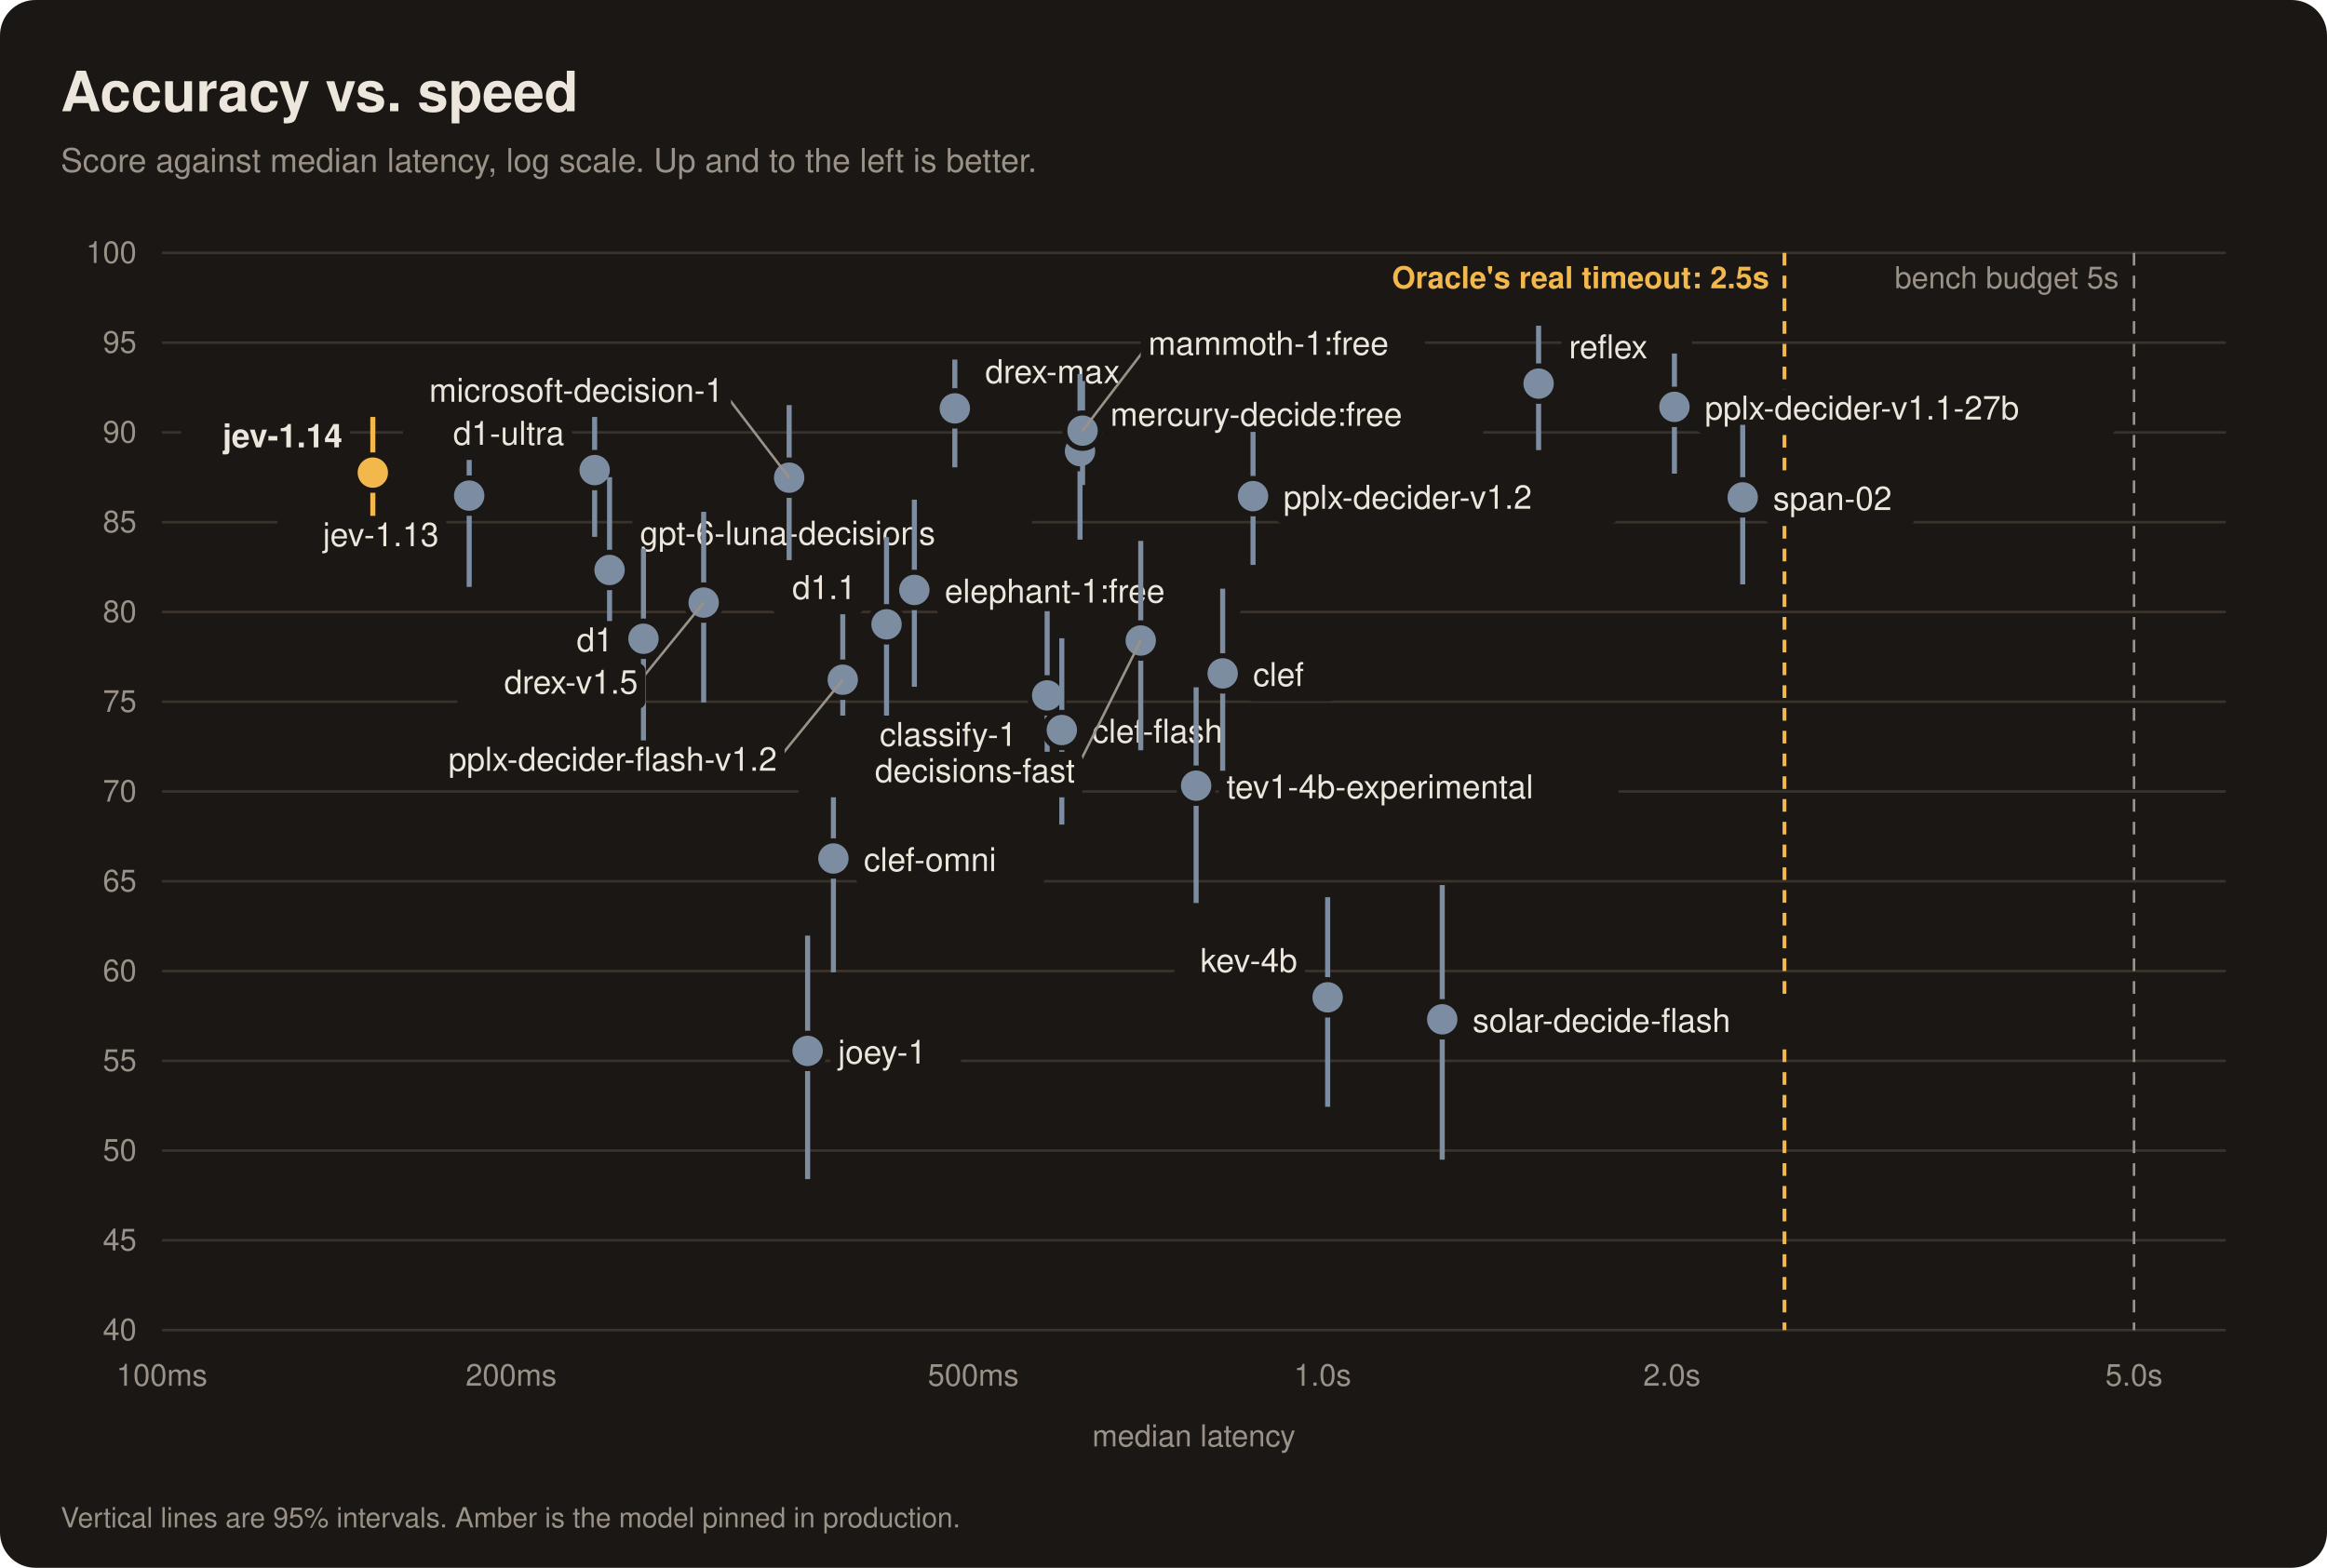
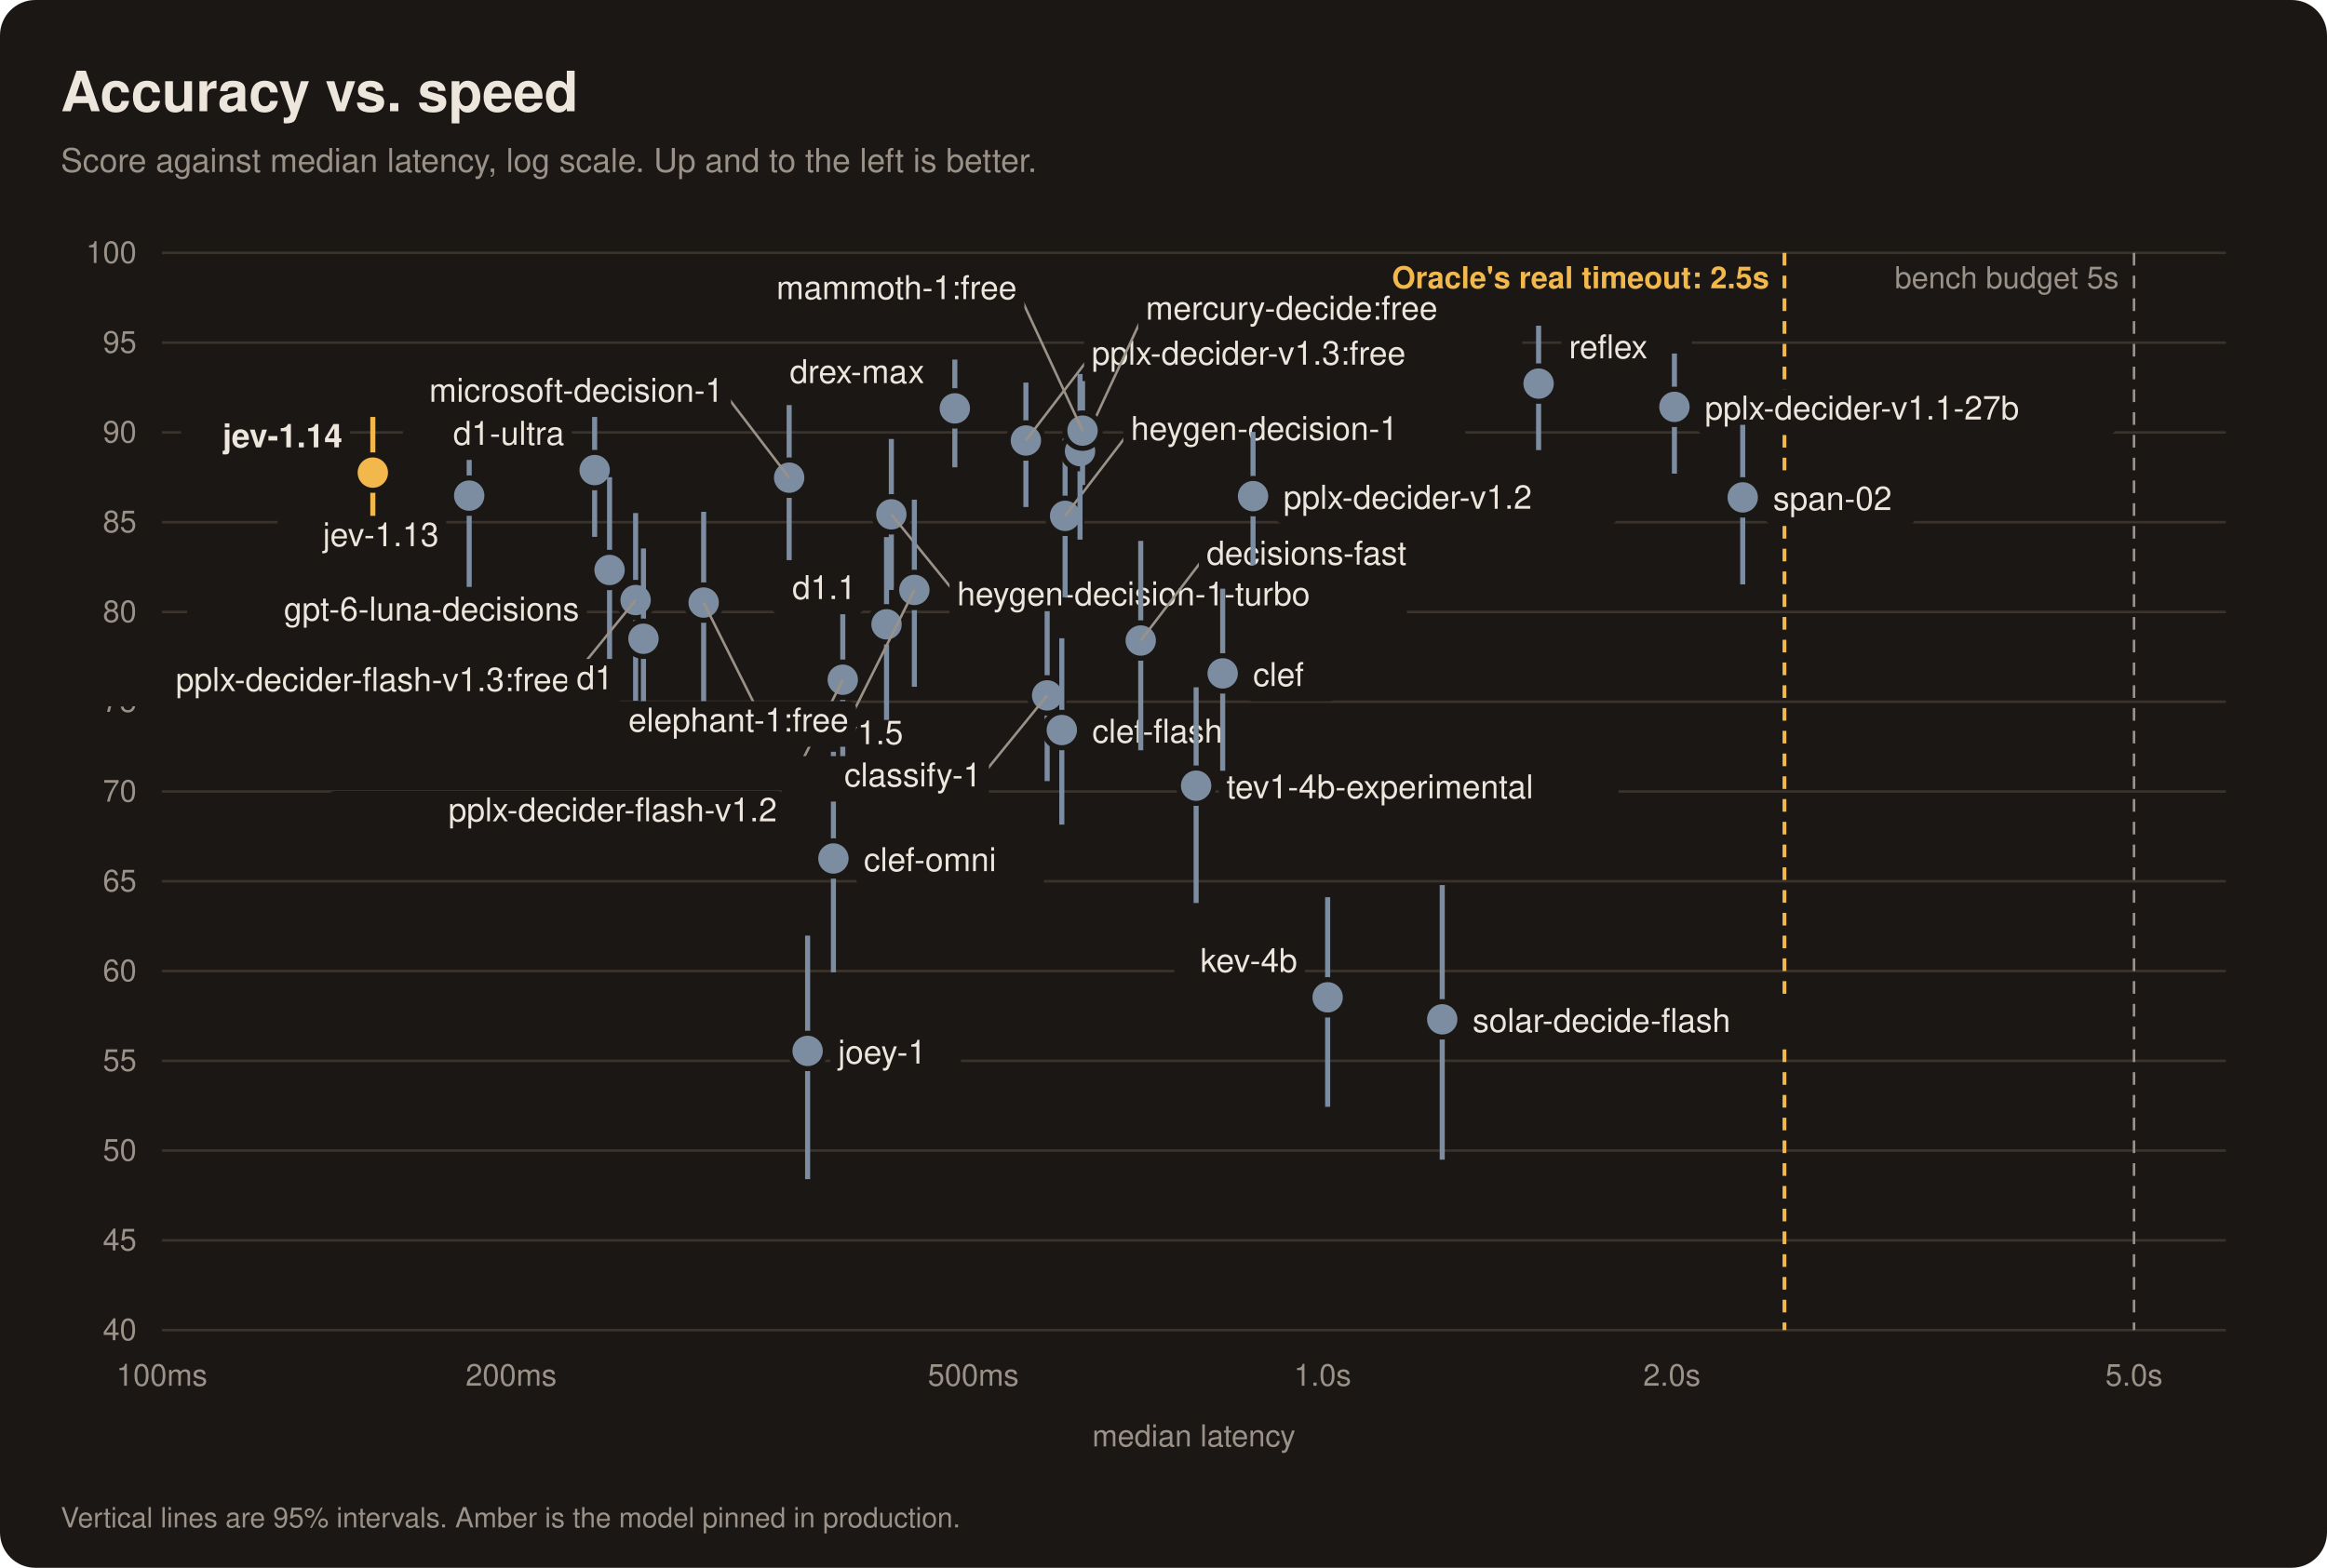
<svg xmlns="http://www.w3.org/2000/svg" viewBox="0 0 920 620" width="920" role="img" aria-label="Accuracy vs. speed" font-family="-apple-system,BlinkMacSystemFont,'Segoe UI',Helvetica,Arial,sans-serif">
  <rect width="920" height="620" rx="14" fill="#1b1714" />
  <text x="24.0" y="44.0" font-size="22" font-weight="700" fill="#ece6dd" text-anchor="start">Accuracy vs. speed</text>
  <text x="24.0" y="68.0" font-size="13" font-weight="400" fill="#9a9288" text-anchor="start">Score against median latency, log scale. Up and to the left is better.</text>
  <line x1="64.0" y1="526.0" x2="880.0" y2="526.0" stroke="#3a332c" stroke-width="1.0" />
  <text x="54.0" y="530.0" font-size="12" font-weight="400" fill="#9a9288" text-anchor="end">40</text>
  <line x1="64.0" y1="490.5" x2="880.0" y2="490.5" stroke="#3a332c" stroke-width="1.0" />
  <text x="54.0" y="494.5" font-size="12" font-weight="400" fill="#9a9288" text-anchor="end">45</text>
  <line x1="64.0" y1="455.0" x2="880.0" y2="455.0" stroke="#3a332c" stroke-width="1.0" />
  <text x="54.0" y="459.0" font-size="12" font-weight="400" fill="#9a9288" text-anchor="end">50</text>
  <line x1="64.0" y1="419.5" x2="880.0" y2="419.5" stroke="#3a332c" stroke-width="1.0" />
  <text x="54.0" y="423.5" font-size="12" font-weight="400" fill="#9a9288" text-anchor="end">55</text>
  <line x1="64.0" y1="384.0" x2="880.0" y2="384.0" stroke="#3a332c" stroke-width="1.0" />
  <text x="54.0" y="388.0" font-size="12" font-weight="400" fill="#9a9288" text-anchor="end">60</text>
  <line x1="64.0" y1="348.5" x2="880.0" y2="348.5" stroke="#3a332c" stroke-width="1.0" />
  <text x="54.0" y="352.5" font-size="12" font-weight="400" fill="#9a9288" text-anchor="end">65</text>
  <line x1="64.0" y1="313.0" x2="880.0" y2="313.0" stroke="#3a332c" stroke-width="1.0" />
  <text x="54.0" y="317.0" font-size="12" font-weight="400" fill="#9a9288" text-anchor="end">70</text>
  <line x1="64.0" y1="277.5" x2="880.0" y2="277.5" stroke="#3a332c" stroke-width="1.0" />
  <text x="54.0" y="281.5" font-size="12" font-weight="400" fill="#9a9288" text-anchor="end">75</text>
  <line x1="64.0" y1="242.0" x2="880.0" y2="242.0" stroke="#3a332c" stroke-width="1.0" />
  <text x="54.0" y="246.0" font-size="12" font-weight="400" fill="#9a9288" text-anchor="end">80</text>
  <line x1="64.0" y1="206.5" x2="880.0" y2="206.5" stroke="#3a332c" stroke-width="1.0" />
  <text x="54.0" y="210.5" font-size="12" font-weight="400" fill="#9a9288" text-anchor="end">85</text>
  <line x1="64.0" y1="171.0" x2="880.0" y2="171.0" stroke="#3a332c" stroke-width="1.0" />
  <text x="54.0" y="175.0" font-size="12" font-weight="400" fill="#9a9288" text-anchor="end">90</text>
  <line x1="64.0" y1="135.5" x2="880.0" y2="135.5" stroke="#3a332c" stroke-width="1.0" />
  <text x="54.0" y="139.5" font-size="12" font-weight="400" fill="#9a9288" text-anchor="end">95</text>
  <line x1="64.0" y1="100.0" x2="880.0" y2="100.0" stroke="#3a332c" stroke-width="1.0" />
  <text x="54.0" y="104.0" font-size="12" font-weight="400" fill="#9a9288" text-anchor="end">100</text>
  <text x="64.0" y="548.0" font-size="12" font-weight="400" fill="#9a9288" text-anchor="middle">100ms</text>
  <text x="202.1" y="548.0" font-size="12" font-weight="400" fill="#9a9288" text-anchor="middle">200ms</text>
  <text x="384.8" y="548.0" font-size="12" font-weight="400" fill="#9a9288" text-anchor="middle">500ms</text>
  <text x="522.9" y="548.0" font-size="12" font-weight="400" fill="#9a9288" text-anchor="middle">1.0s</text>
  <text x="661.0" y="548.0" font-size="12" font-weight="400" fill="#9a9288" text-anchor="middle">2.0s</text>
  <text x="843.7" y="548.0" font-size="12" font-weight="400" fill="#9a9288" text-anchor="middle">5.0s</text>
  <text x="472.0" y="572.0" font-size="12" font-weight="400" fill="#9a9288" text-anchor="middle">median latency</text>
  <line x1="705.5" y1="100.0" x2="705.5" y2="526.0" stroke="#f2b84b" stroke-width="1.5" stroke-dasharray="5 4" />
  <text x="699.5" y="114.0" font-size="12" font-weight="600" fill="#f2b84b" text-anchor="end">Oracle's real timeout: 2.5s</text>
  <line x1="843.7" y1="100.0" x2="843.7" y2="526.0" stroke="#9a9288" stroke-width="1.0" stroke-dasharray="5 4" />
  <text x="837.7" y="114.0" font-size="12" font-weight="400" fill="#9a9288" text-anchor="end">bench budget 5s</text>
  <line x1="147.4" y1="219.2" x2="147.4" y2="157.2" stroke="#f2b84b" stroke-width="2.0" />
  <circle cx="147.4" cy="186.9" r="7" fill="#f2b84b" stroke="#1b1714" stroke-width="2" />
  <rect x="71.6" y="164.9" width="66.8" height="18.0" rx="3.0" fill="#1b1714" />
  <text x="135.4" y="176.9" font-size="13" font-weight="700" fill="#ece6dd" text-anchor="end">jev-1.14</text>
  <line x1="185.5" y1="232.1" x2="185.5" y2="164.3" stroke="#7d8da1" stroke-width="2.0" />
  <circle cx="185.5" cy="196.0" r="7" fill="#7d8da1" stroke="#1b1714" stroke-width="2" />
  <rect x="109.7" y="204.0" width="66.8" height="18.0" rx="3.0" fill="#1b1714" />
  <text x="173.5" y="216.0" font-size="13" font-weight="500" fill="#ece6dd" text-anchor="end">jev-1.13</text>
  <line x1="235.1" y1="212.3" x2="235.1" y2="162.9" stroke="#7d8da1" stroke-width="2.0" />
  <circle cx="235.1" cy="185.9" r="7" fill="#7d8da1" stroke="#1b1714" stroke-width="2" />
  <rect x="159.3" y="163.9" width="66.8" height="18.0" rx="3.0" fill="#1b1714" />
  <text x="223.1" y="175.9" font-size="13" font-weight="500" fill="#ece6dd" text-anchor="end">d1-ultra</text>
  <line x1="241.0" y1="268.6" x2="241.0" y2="188.7" stroke="#7d8da1" stroke-width="2.0" />
  <circle cx="241.0" cy="225.4" r="7" fill="#7d8da1" stroke="#1b1714" stroke-width="2" />
-   <rect x="250.0" y="203.4" width="158.0" height="18.0" rx="3.0" fill="#1b1714" />
-   <text x="253.0" y="215.4" font-size="13" font-weight="500" fill="#ece6dd" text-anchor="start">gpt-6-luna-decisions</text>
+   <rect x="74.0" y="233.4" width="158.0" height="18.0" rx="3.0" fill="#1b1714" />
+   <text x="229.0" y="245.4" font-size="13" font-weight="500" fill="#ece6dd" text-anchor="end">gpt-6-luna-decisions</text>
+   <line x1="251.3" y1="277.1" x2="251.3" y2="202.9" stroke="#7d8da1" stroke-width="2.0" />
+   <circle cx="251.3" cy="237.3" r="7" fill="#7d8da1" stroke="#1b1714" stroke-width="2" />
+   <line x1="251.3" y1="237.3" x2="225.3" y2="269.3" stroke="#9a9288" stroke-width="1.0" />
+   <rect x="9.5" y="261.3" width="218.8" height="18.0" rx="3.0" fill="#1b1714" />
+   <text x="225.3" y="273.3" font-size="13" font-weight="500" fill="#ece6dd" text-anchor="end">pplx-decider-flash-v1.3:free</text>
  <line x1="254.4" y1="293.8" x2="254.4" y2="216.9" stroke="#7d8da1" stroke-width="2.0" />
  <circle cx="254.4" cy="252.6" r="7" fill="#7d8da1" stroke="#1b1714" stroke-width="2" />
-   <rect x="224.2" y="245.6" width="21.2" height="18.0" rx="3.0" fill="#1b1714" />
-   <text x="242.4" y="257.6" font-size="13" font-weight="500" fill="#ece6dd" text-anchor="end">d1</text>
+   <rect x="224.2" y="260.6" width="21.2" height="18.0" rx="3.0" fill="#1b1714" />
+   <text x="242.4" y="272.6" font-size="13" font-weight="500" fill="#ece6dd" text-anchor="end">d1</text>
  <line x1="278.2" y1="277.8" x2="278.2" y2="202.4" stroke="#7d8da1" stroke-width="2.0" />
  <circle cx="278.2" cy="238.3" r="7" fill="#7d8da1" stroke="#1b1714" stroke-width="2" />
-   <line x1="278.2" y1="238.3" x2="252.2" y2="270.3" stroke="#9a9288" stroke-width="1.0" />
-   <rect x="180.8" y="262.3" width="74.4" height="18.0" rx="3.0" fill="#1b1714" />
-   <text x="252.2" y="274.3" font-size="13" font-weight="500" fill="#ece6dd" text-anchor="end">drex-v1.5</text>
+   <line x1="278.2" y1="238.3" x2="304.2" y2="290.3" stroke="#9a9288" stroke-width="1.0" />
+   <rect x="301.2" y="282.3" width="74.4" height="18.0" rx="3.0" fill="#1b1714" />
+   <text x="304.2" y="294.3" font-size="13" font-weight="500" fill="#ece6dd" text-anchor="start">drex-v1.5</text>
  <line x1="312.0" y1="221.5" x2="312.0" y2="160.2" stroke="#7d8da1" stroke-width="2.0" />
  <circle cx="312.0" cy="188.9" r="7" fill="#7d8da1" stroke="#1b1714" stroke-width="2" />
  <line x1="312.0" y1="188.9" x2="286.0" y2="154.9" stroke="#9a9288" stroke-width="1.0" />
  <rect x="131.0" y="146.9" width="158.0" height="18.0" rx="3.0" fill="#1b1714" />
  <text x="286.0" y="158.9" font-size="13" font-weight="500" fill="#ece6dd" text-anchor="end">microsoft-decision-1</text>
  <line x1="319.3" y1="466.3" x2="319.3" y2="370.0" stroke="#7d8da1" stroke-width="2.0" />
  <circle cx="319.3" cy="415.6" r="7" fill="#7d8da1" stroke="#1b1714" stroke-width="2" />
  <rect x="328.3" y="408.6" width="51.6" height="18.0" rx="3.0" fill="#1b1714" />
  <text x="331.3" y="420.6" font-size="13" font-weight="500" fill="#ece6dd" text-anchor="start">joey-1</text>
  <line x1="329.5" y1="384.5" x2="329.5" y2="297.3" stroke="#7d8da1" stroke-width="2.0" />
  <circle cx="329.5" cy="339.5" r="7" fill="#7d8da1" stroke="#1b1714" stroke-width="2" />
  <rect x="338.5" y="332.5" width="74.4" height="18.0" rx="3.0" fill="#1b1714" />
  <text x="341.5" y="344.5" font-size="13" font-weight="500" fill="#ece6dd" text-anchor="start">clef-omni</text>
  <line x1="333.2" y1="311.7" x2="333.2" y2="232.1" stroke="#7d8da1" stroke-width="2.0" />
  <circle cx="333.2" cy="268.8" r="7" fill="#7d8da1" stroke="#1b1714" stroke-width="2" />
-   <line x1="333.2" y1="268.8" x2="307.2" y2="300.8" stroke="#9a9288" stroke-width="1.0" />
-   <rect x="129.4" y="292.8" width="180.8" height="18.0" rx="3.0" fill="#1b1714" />
-   <text x="307.2" y="304.8" font-size="13" font-weight="500" fill="#ece6dd" text-anchor="end">pplx-decider-flash-v1.2</text>
+   <line x1="333.2" y1="268.8" x2="307.2" y2="320.8" stroke="#9a9288" stroke-width="1.0" />
+   <rect x="129.4" y="312.8" width="180.8" height="18.0" rx="3.0" fill="#1b1714" />
+   <text x="307.2" y="324.8" font-size="13" font-weight="500" fill="#ece6dd" text-anchor="end">pplx-decider-flash-v1.2</text>
  <line x1="350.5" y1="284.7" x2="350.5" y2="212.4" stroke="#7d8da1" stroke-width="2.0" />
  <circle cx="350.5" cy="246.9" r="7" fill="#7d8da1" stroke="#1b1714" stroke-width="2" />
  <rect x="305.1" y="224.9" width="36.4" height="18.0" rx="3.0" fill="#1b1714" />
  <text x="338.5" y="236.9" font-size="13" font-weight="500" fill="#ece6dd" text-anchor="end">d1.1</text>
+   <line x1="352.4" y1="233.3" x2="352.4" y2="173.6" stroke="#7d8da1" stroke-width="2.0" />
+   <circle cx="352.4" cy="203.4" r="7" fill="#7d8da1" stroke="#1b1714" stroke-width="2" />
+   <line x1="352.4" y1="203.4" x2="378.4" y2="235.4" stroke="#9a9288" stroke-width="1.0" />
+   <rect x="375.4" y="227.4" width="180.8" height="18.0" rx="3.0" fill="#1b1714" />
+   <text x="378.4" y="239.4" font-size="13" font-weight="500" fill="#ece6dd" text-anchor="start">heygen-decision-1-turbo</text>
  <line x1="361.5" y1="271.6" x2="361.5" y2="197.6" stroke="#7d8da1" stroke-width="2.0" />
  <circle cx="361.5" cy="233.3" r="7" fill="#7d8da1" stroke="#1b1714" stroke-width="2" />
-   <rect x="370.5" y="226.3" width="120.0" height="18.0" rx="3.0" fill="#1b1714" />
-   <text x="373.5" y="238.3" font-size="13" font-weight="500" fill="#ece6dd" text-anchor="start">elephant-1:free</text>
+   <line x1="361.5" y1="233.3" x2="335.5" y2="285.3" stroke="#9a9288" stroke-width="1.0" />
+   <rect x="218.5" y="277.3" width="120.0" height="18.0" rx="3.0" fill="#1b1714" />
+   <text x="335.5" y="289.3" font-size="13" font-weight="500" fill="#ece6dd" text-anchor="end">elephant-1:free</text>
  <line x1="377.5" y1="184.8" x2="377.5" y2="142.2" stroke="#7d8da1" stroke-width="2.0" />
  <circle cx="377.5" cy="161.5" r="7" fill="#7d8da1" stroke="#1b1714" stroke-width="2" />
-   <rect x="386.5" y="139.5" width="66.8" height="18.0" rx="3.0" fill="#1b1714" />
-   <text x="389.5" y="151.5" font-size="13" font-weight="500" fill="#ece6dd" text-anchor="start">drex-max</text>
+   <rect x="301.7" y="139.5" width="66.8" height="18.0" rx="3.0" fill="#1b1714" />
+   <text x="365.5" y="151.5" font-size="13" font-weight="500" fill="#ece6dd" text-anchor="end">drex-max</text>
+   <line x1="405.6" y1="200.5" x2="405.6" y2="151.3" stroke="#7d8da1" stroke-width="2.0" />
+   <circle cx="405.6" cy="174.2" r="7" fill="#7d8da1" stroke="#1b1714" stroke-width="2" />
+   <line x1="405.6" y1="174.2" x2="431.6" y2="140.2" stroke="#9a9288" stroke-width="1.0" />
+   <rect x="428.6" y="132.2" width="173.2" height="18.0" rx="3.0" fill="#1b1714" />
+   <text x="431.6" y="144.2" font-size="13" font-weight="500" fill="#ece6dd" text-anchor="start">pplx-decider-v1.3:free</text>
  <line x1="414.0" y1="308.9" x2="414.0" y2="241.7" stroke="#7d8da1" stroke-width="2.0" />
  <circle cx="414.0" cy="275.0" r="7" fill="#7d8da1" stroke="#1b1714" stroke-width="2" />
-   <rect x="323.0" y="283.0" width="82.0" height="18.0" rx="3.0" fill="#1b1714" />
-   <text x="402.0" y="295.0" font-size="13" font-weight="500" fill="#ece6dd" text-anchor="end">classify-1</text>
+   <line x1="414.0" y1="275.0" x2="388.0" y2="307.0" stroke="#9a9288" stroke-width="1.0" />
+   <rect x="309.0" y="299.0" width="82.0" height="18.0" rx="3.0" fill="#1b1714" />
+   <text x="388.0" y="311.0" font-size="13" font-weight="500" fill="#ece6dd" text-anchor="end">classify-1</text>
  <line x1="419.8" y1="326.1" x2="419.8" y2="252.4" stroke="#7d8da1" stroke-width="2.0" />
  <circle cx="419.8" cy="288.7" r="7" fill="#7d8da1" stroke="#1b1714" stroke-width="2" />
  <rect x="428.8" y="281.7" width="82.0" height="18.0" rx="3.0" fill="#1b1714" />
  <text x="431.8" y="293.7" font-size="13" font-weight="500" fill="#ece6dd" text-anchor="start">clef-flash</text>
+   <line x1="421.1" y1="236.2" x2="421.1" y2="173.5" stroke="#7d8da1" stroke-width="2.0" />
+   <circle cx="421.1" cy="204.0" r="7" fill="#7d8da1" stroke="#1b1714" stroke-width="2" />
+   <line x1="421.1" y1="204.0" x2="447.1" y2="170.0" stroke="#9a9288" stroke-width="1.0" />
+   <rect x="444.1" y="162.0" width="135.2" height="18.0" rx="3.0" fill="#1b1714" />
+   <text x="447.1" y="174.0" font-size="13" font-weight="500" fill="#ece6dd" text-anchor="start">heygen-decision-1</text>
  <line x1="427.0" y1="213.4" x2="427.0" y2="147.9" stroke="#7d8da1" stroke-width="2.0" />
  <circle cx="427.0" cy="178.4" r="7" fill="#7d8da1" stroke="#1b1714" stroke-width="2" />
-   <rect x="436.0" y="156.4" width="150.4" height="18.0" rx="3.0" fill="#1b1714" />
-   <text x="439.0" y="168.4" font-size="13" font-weight="500" fill="#ece6dd" text-anchor="start">mercury-decide:free</text>
+   <line x1="427.0" y1="178.4" x2="453.0" y2="122.4" stroke="#9a9288" stroke-width="1.0" />
+   <rect x="450.0" y="114.4" width="150.4" height="18.0" rx="3.0" fill="#1b1714" />
+   <text x="453.0" y="126.4" font-size="13" font-weight="500" fill="#ece6dd" text-anchor="start">mercury-decide:free</text>
  <line x1="428.0" y1="191.8" x2="428.0" y2="150.7" stroke="#7d8da1" stroke-width="2.0" />
  <circle cx="428.0" cy="170.3" r="7" fill="#7d8da1" stroke="#1b1714" stroke-width="2" />
-   <line x1="428.0" y1="170.3" x2="454.0" y2="136.3" stroke="#9a9288" stroke-width="1.0" />
-   <rect x="451.0" y="128.3" width="112.4" height="18.0" rx="3.0" fill="#1b1714" />
-   <text x="454.0" y="140.3" font-size="13" font-weight="500" fill="#ece6dd" text-anchor="start">mammoth-1:free</text>
+   <line x1="428.0" y1="170.3" x2="402.0" y2="114.3" stroke="#9a9288" stroke-width="1.0" />
+   <rect x="292.6" y="106.3" width="112.4" height="18.0" rx="3.0" fill="#1b1714" />
+   <text x="402.0" y="118.3" font-size="13" font-weight="500" fill="#ece6dd" text-anchor="end">mammoth-1:free</text>
  <line x1="451.0" y1="296.7" x2="451.0" y2="213.9" stroke="#7d8da1" stroke-width="2.0" />
  <circle cx="451.0" cy="253.3" r="7" fill="#7d8da1" stroke="#1b1714" stroke-width="2" />
-   <line x1="451.0" y1="253.3" x2="425.0" y2="305.3" stroke="#9a9288" stroke-width="1.0" />
-   <rect x="315.6" y="297.3" width="112.4" height="18.0" rx="3.0" fill="#1b1714" />
-   <text x="425.0" y="309.3" font-size="13" font-weight="500" fill="#ece6dd" text-anchor="end">decisions-fast</text>
+   <line x1="451.0" y1="253.3" x2="477.0" y2="219.3" stroke="#9a9288" stroke-width="1.0" />
+   <rect x="474.0" y="211.3" width="112.4" height="18.0" rx="3.0" fill="#1b1714" />
+   <text x="477.0" y="223.3" font-size="13" font-weight="500" fill="#ece6dd" text-anchor="start">decisions-fast</text>
  <line x1="472.9" y1="357.1" x2="472.9" y2="271.8" stroke="#7d8da1" stroke-width="2.0" />
  <circle cx="472.9" cy="310.7" r="7" fill="#7d8da1" stroke="#1b1714" stroke-width="2" />
  <rect x="481.9" y="303.7" width="158.0" height="18.0" rx="3.0" fill="#1b1714" />
  <text x="484.9" y="315.7" font-size="13" font-weight="500" fill="#ece6dd" text-anchor="start">tev1-4b-experimental</text>
  <line x1="483.4" y1="304.8" x2="483.4" y2="232.8" stroke="#7d8da1" stroke-width="2.0" />
  <circle cx="483.4" cy="266.3" r="7" fill="#7d8da1" stroke="#1b1714" stroke-width="2" />
  <rect x="492.4" y="259.3" width="36.4" height="18.0" rx="3.0" fill="#1b1714" />
  <text x="495.4" y="271.3" font-size="13" font-weight="500" fill="#ece6dd" text-anchor="start">clef</text>
  <line x1="495.4" y1="223.4" x2="495.4" y2="170.8" stroke="#7d8da1" stroke-width="2.0" />
  <circle cx="495.4" cy="196.2" r="7" fill="#7d8da1" stroke="#1b1714" stroke-width="2" />
  <rect x="504.4" y="189.2" width="135.2" height="18.0" rx="3.0" fill="#1b1714" />
  <text x="507.4" y="201.2" font-size="13" font-weight="500" fill="#ece6dd" text-anchor="start">pplx-decider-v1.2</text>
  <line x1="524.9" y1="437.7" x2="524.9" y2="354.8" stroke="#7d8da1" stroke-width="2.0" />
  <circle cx="524.9" cy="394.4" r="7" fill="#7d8da1" stroke="#1b1714" stroke-width="2" />
  <rect x="464.3" y="372.4" width="51.6" height="18.0" rx="3.0" fill="#1b1714" />
  <text x="512.9" y="384.4" font-size="13" font-weight="500" fill="#ece6dd" text-anchor="end">kev-4b</text>
  <line x1="570.2" y1="458.6" x2="570.2" y2="350.0" stroke="#7d8da1" stroke-width="2.0" />
  <circle cx="570.2" cy="403.1" r="7" fill="#7d8da1" stroke="#1b1714" stroke-width="2" />
  <rect x="579.2" y="396.1" width="142.8" height="18.0" rx="3.0" fill="#1b1714" />
  <text x="582.2" y="408.1" font-size="13" font-weight="500" fill="#ece6dd" text-anchor="start">solar-decide-flash</text>
  <line x1="608.3" y1="178.0" x2="608.3" y2="128.8" stroke="#7d8da1" stroke-width="2.0" />
  <circle cx="608.3" cy="151.7" r="7" fill="#7d8da1" stroke="#1b1714" stroke-width="2" />
  <rect x="617.3" y="129.7" width="51.6" height="18.0" rx="3.0" fill="#1b1714" />
  <text x="620.3" y="141.7" font-size="13" font-weight="500" fill="#ece6dd" text-anchor="start">reflex</text>
  <line x1="662.0" y1="187.3" x2="662.0" y2="139.8" stroke="#7d8da1" stroke-width="2.0" />
  <circle cx="662.0" cy="160.9" r="7" fill="#7d8da1" stroke="#1b1714" stroke-width="2" />
  <rect x="671.0" y="153.9" width="165.6" height="18.0" rx="3.0" fill="#1b1714" />
  <text x="674.0" y="165.9" font-size="13" font-weight="500" fill="#ece6dd" text-anchor="start">pplx-decider-v1.1-27b</text>
  <line x1="689.0" y1="231.1" x2="689.0" y2="168.0" stroke="#7d8da1" stroke-width="2.0" />
  <circle cx="689.0" cy="196.7" r="7" fill="#7d8da1" stroke="#1b1714" stroke-width="2" />
  <rect x="698.0" y="189.7" width="59.2" height="18.0" rx="3.0" fill="#1b1714" />
  <text x="701.0" y="201.7" font-size="13" font-weight="500" fill="#ece6dd" text-anchor="start">span-02</text>
  <text x="24.0" y="604.0" font-size="11" font-weight="400" fill="#9a9288" text-anchor="start">Vertical lines are 95% intervals. Amber is the model pinned in production.</text>
</svg>
